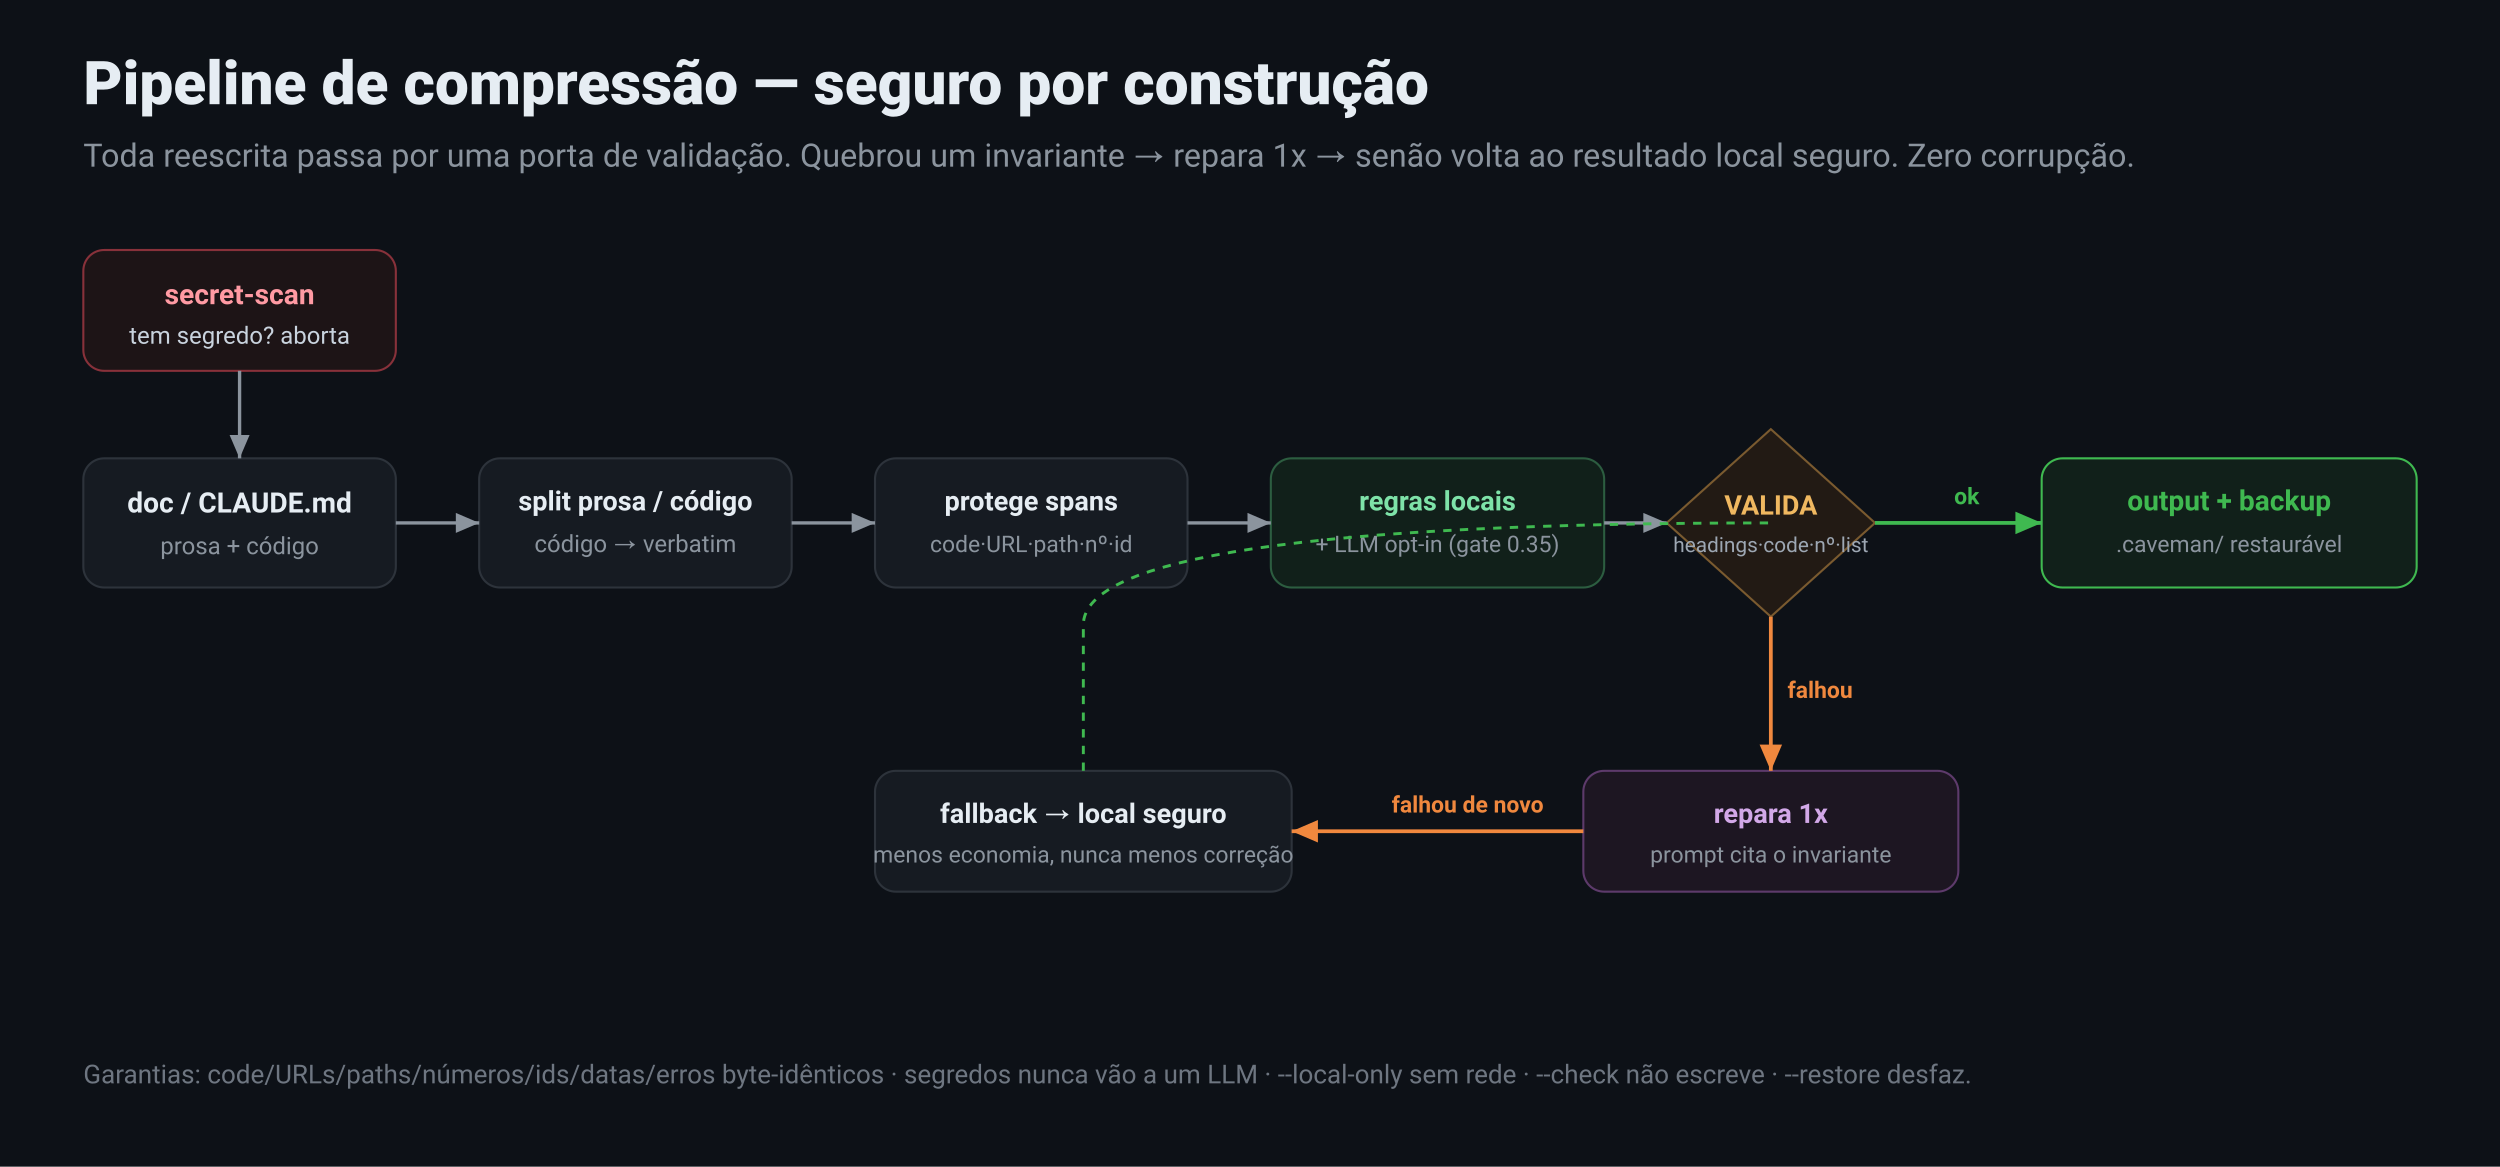
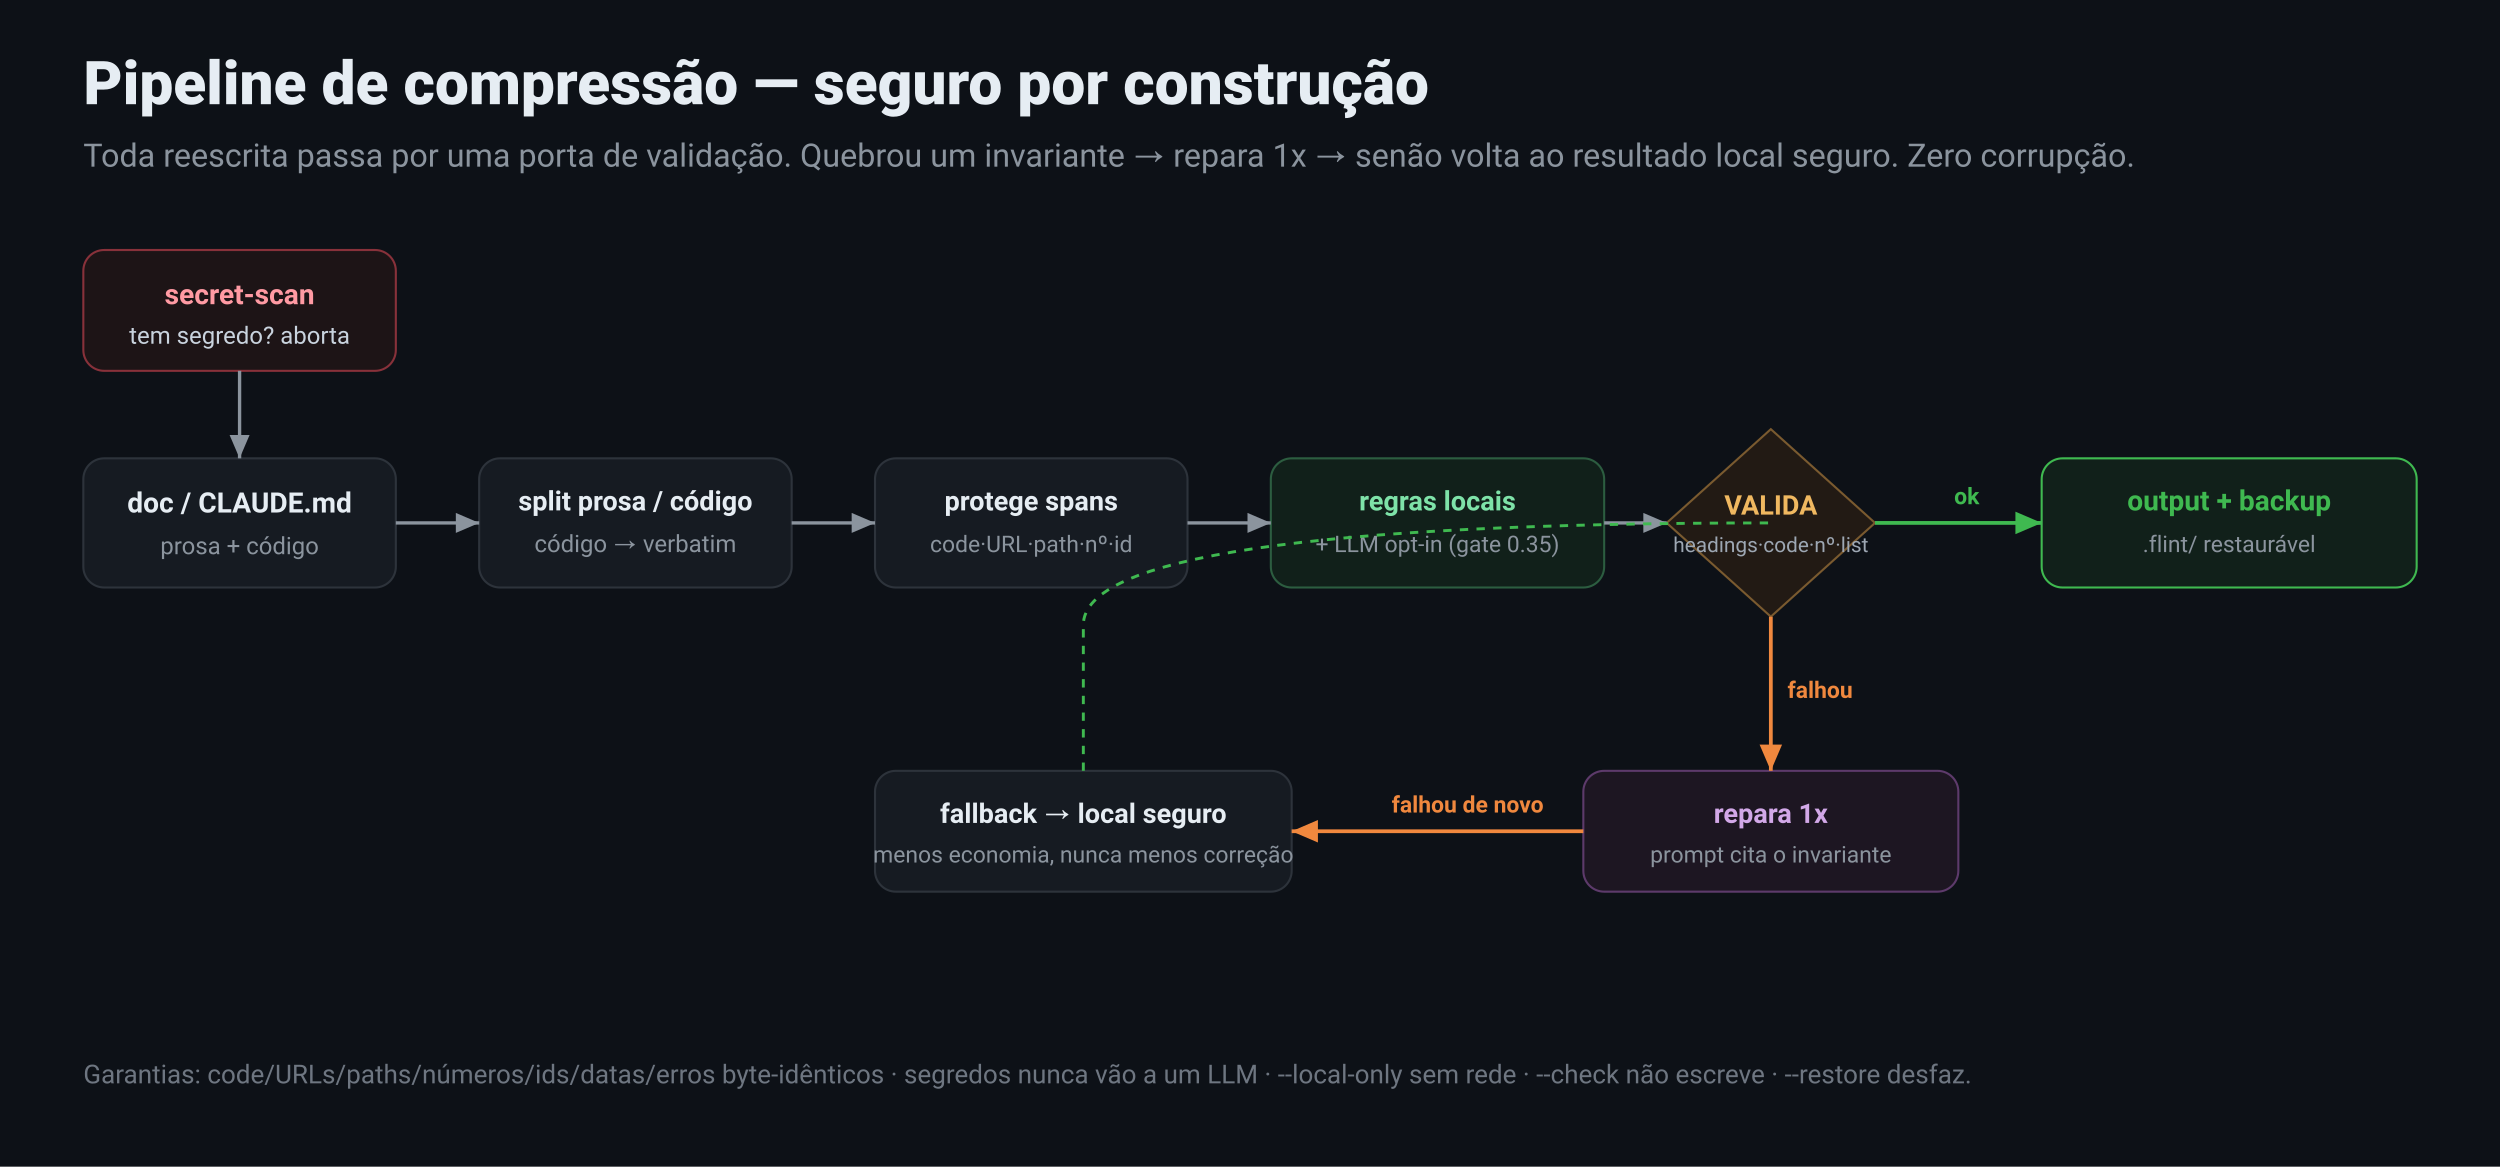
<svg xmlns="http://www.w3.org/2000/svg" viewBox="0 0 1200 560" font-family="'Segoe UI',Roboto,Helvetica,Arial,sans-serif">
  <defs>
    <marker id="arr" markerWidth="9" markerHeight="9" refX="7" refY="3" orient="auto">
      <path d="M0,0 L7,3 L0,6 Z" fill="#8b949e" />
    </marker>
    <marker id="arrG" markerWidth="9" markerHeight="9" refX="7" refY="3" orient="auto">
      <path d="M0,0 L7,3 L0,6 Z" fill="#3fb950" />
    </marker>
    <marker id="arrR" markerWidth="9" markerHeight="9" refX="7" refY="3" orient="auto">
      <path d="M0,0 L7,3 L0,6 Z" fill="#f0883e" />
    </marker>
  </defs>
  <rect width="1200" height="560" fill="#0d1117" />
  <text x="40" y="50" fill="#e6edf3" font-size="29" font-weight="800">Pipeline de compressão — seguro por construção</text>
  <text x="40" y="80" fill="#8b949e" font-size="15.5">Toda reescrita passa por uma porta de validação. Quebrou um invariante → repara 1x → senão volta ao resultado local seguro. Zero corrupção.</text>
  <rect x="40" y="120" width="150" height="58" rx="10" fill="#1d1416" stroke="#88313a" />
  <text x="115" y="146" fill="#ff9aa3" font-size="13.5" font-weight="700" text-anchor="middle">secret-scan</text>
  <text x="115" y="165" fill="#c9d3de" font-size="11.5" text-anchor="middle">tem segredo? aborta</text>
  <rect x="40" y="220" width="150" height="62" rx="10" fill="#161b22" stroke="#2d333b" />
  <text x="115" y="246" fill="#e6edf3" font-size="13.5" font-weight="700" text-anchor="middle">doc / CLAUDE.md</text>
  <text x="115" y="266" fill="#8b949e" font-size="11.5" text-anchor="middle">prosa + código</text>
  <line x1="115" y1="178" x2="115" y2="220" stroke="#8b949e" stroke-width="1.6" marker-end="url(#arr)" />
  <rect x="230" y="220" width="150" height="62" rx="10" fill="#161b22" stroke="#2d333b" />
  <text x="305" y="245" fill="#e6edf3" font-size="13" font-weight="700" text-anchor="middle">split prosa / código</text>
  <text x="305" y="265" fill="#8b949e" font-size="11.5" text-anchor="middle">código → verbatim</text>
  <line x1="190" y1="251" x2="230" y2="251" stroke="#8b949e" stroke-width="1.6" marker-end="url(#arr)" />
  <rect x="420" y="220" width="150" height="62" rx="10" fill="#161b22" stroke="#2d333b" />
  <text x="495" y="245" fill="#e6edf3" font-size="13" font-weight="700" text-anchor="middle">protege spans</text>
  <text x="495" y="265" fill="#8b949e" font-size="11" text-anchor="middle">code·URL·path·nº·id</text>
  <line x1="380" y1="251" x2="420" y2="251" stroke="#8b949e" stroke-width="1.6" marker-end="url(#arr)" />
  <rect x="610" y="220" width="160" height="62" rx="10" fill="#11201a" stroke="#2c5d40" />
  <text x="690" y="245" fill="#7ee2a8" font-size="13" font-weight="700" text-anchor="middle">regras locais</text>
  <text x="690" y="265" fill="#8b949e" font-size="11" text-anchor="middle">+ LLM opt-in (gate 0.35)</text>
  <line x1="570" y1="251" x2="610" y2="251" stroke="#8b949e" stroke-width="1.6" marker-end="url(#arr)" />
  <polygon points="900,251 850,206 800,251 850,296" fill="#221a14" stroke="#7a5a2f" />
  <text x="850" y="247" fill="#f0b860" font-size="13" font-weight="700" text-anchor="middle">VALIDA</text>
  <text x="850" y="265" fill="#9da7b3" font-size="10" text-anchor="middle">headings·code·nº·list</text>
  <line x1="770" y1="251" x2="800" y2="251" stroke="#8b949e" stroke-width="1.6" marker-end="url(#arr)" />
  <rect x="980" y="220" width="180" height="62" rx="10" fill="#11201a" stroke="#3fb950" />
  <text x="1070" y="245" fill="#3fb950" font-size="13.5" font-weight="700" text-anchor="middle">output + backup</text>
-   <text x="1070" y="265" fill="#8b949e" font-size="11" text-anchor="middle">.caveman/ restaurável</text>
+   <text x="1070" y="265" fill="#8b949e" font-size="11" text-anchor="middle">.flint/ restaurável</text>
  <line x1="900" y1="251" x2="980" y2="251" stroke="#3fb950" stroke-width="1.8" marker-end="url(#arrG)" />
  <text x="938" y="242" fill="#3fb950" font-size="11" font-weight="700">ok</text>
  <rect x="760" y="370" width="180" height="58" rx="10" fill="#1d1622" stroke="#5d3a6b" />
  <text x="850" y="395" fill="#d2a8e8" font-size="13" font-weight="700" text-anchor="middle">repara 1x</text>
  <text x="850" y="414" fill="#8b949e" font-size="11" text-anchor="middle">prompt cita o invariante</text>
  <line x1="850" y1="296" x2="850" y2="370" stroke="#f0883e" stroke-width="1.8" marker-end="url(#arrR)" />
  <text x="858" y="335" fill="#f0883e" font-size="11" font-weight="700">falhou</text>
  <rect x="420" y="370" width="200" height="58" rx="10" fill="#161b22" stroke="#2d333b" />
  <text x="520" y="395" fill="#e6edf3" font-size="13" font-weight="700" text-anchor="middle">fallback → local seguro</text>
  <text x="520" y="414" fill="#8b949e" font-size="11" text-anchor="middle">menos economia, nunca menos correção</text>
  <line x1="760" y1="399" x2="620" y2="399" stroke="#f0883e" stroke-width="1.8" marker-end="url(#arrR)" />
  <text x="668" y="390" fill="#f0883e" font-size="11" font-weight="700">falhou de novo</text>
  <path d="M520,370 L520,300 Q520,251 850,251" fill="none" stroke="#3fb950" stroke-width="1.4" stroke-dasharray="4 4" />
  <text x="40" y="520" fill="#6e7681" font-size="12.5">Garantias: code/URLs/paths/números/ids/datas/erros byte-idênticos · segredos nunca vão a um LLM · --local-only sem rede · --check não escreve · --restore desfaz.</text>
</svg>
